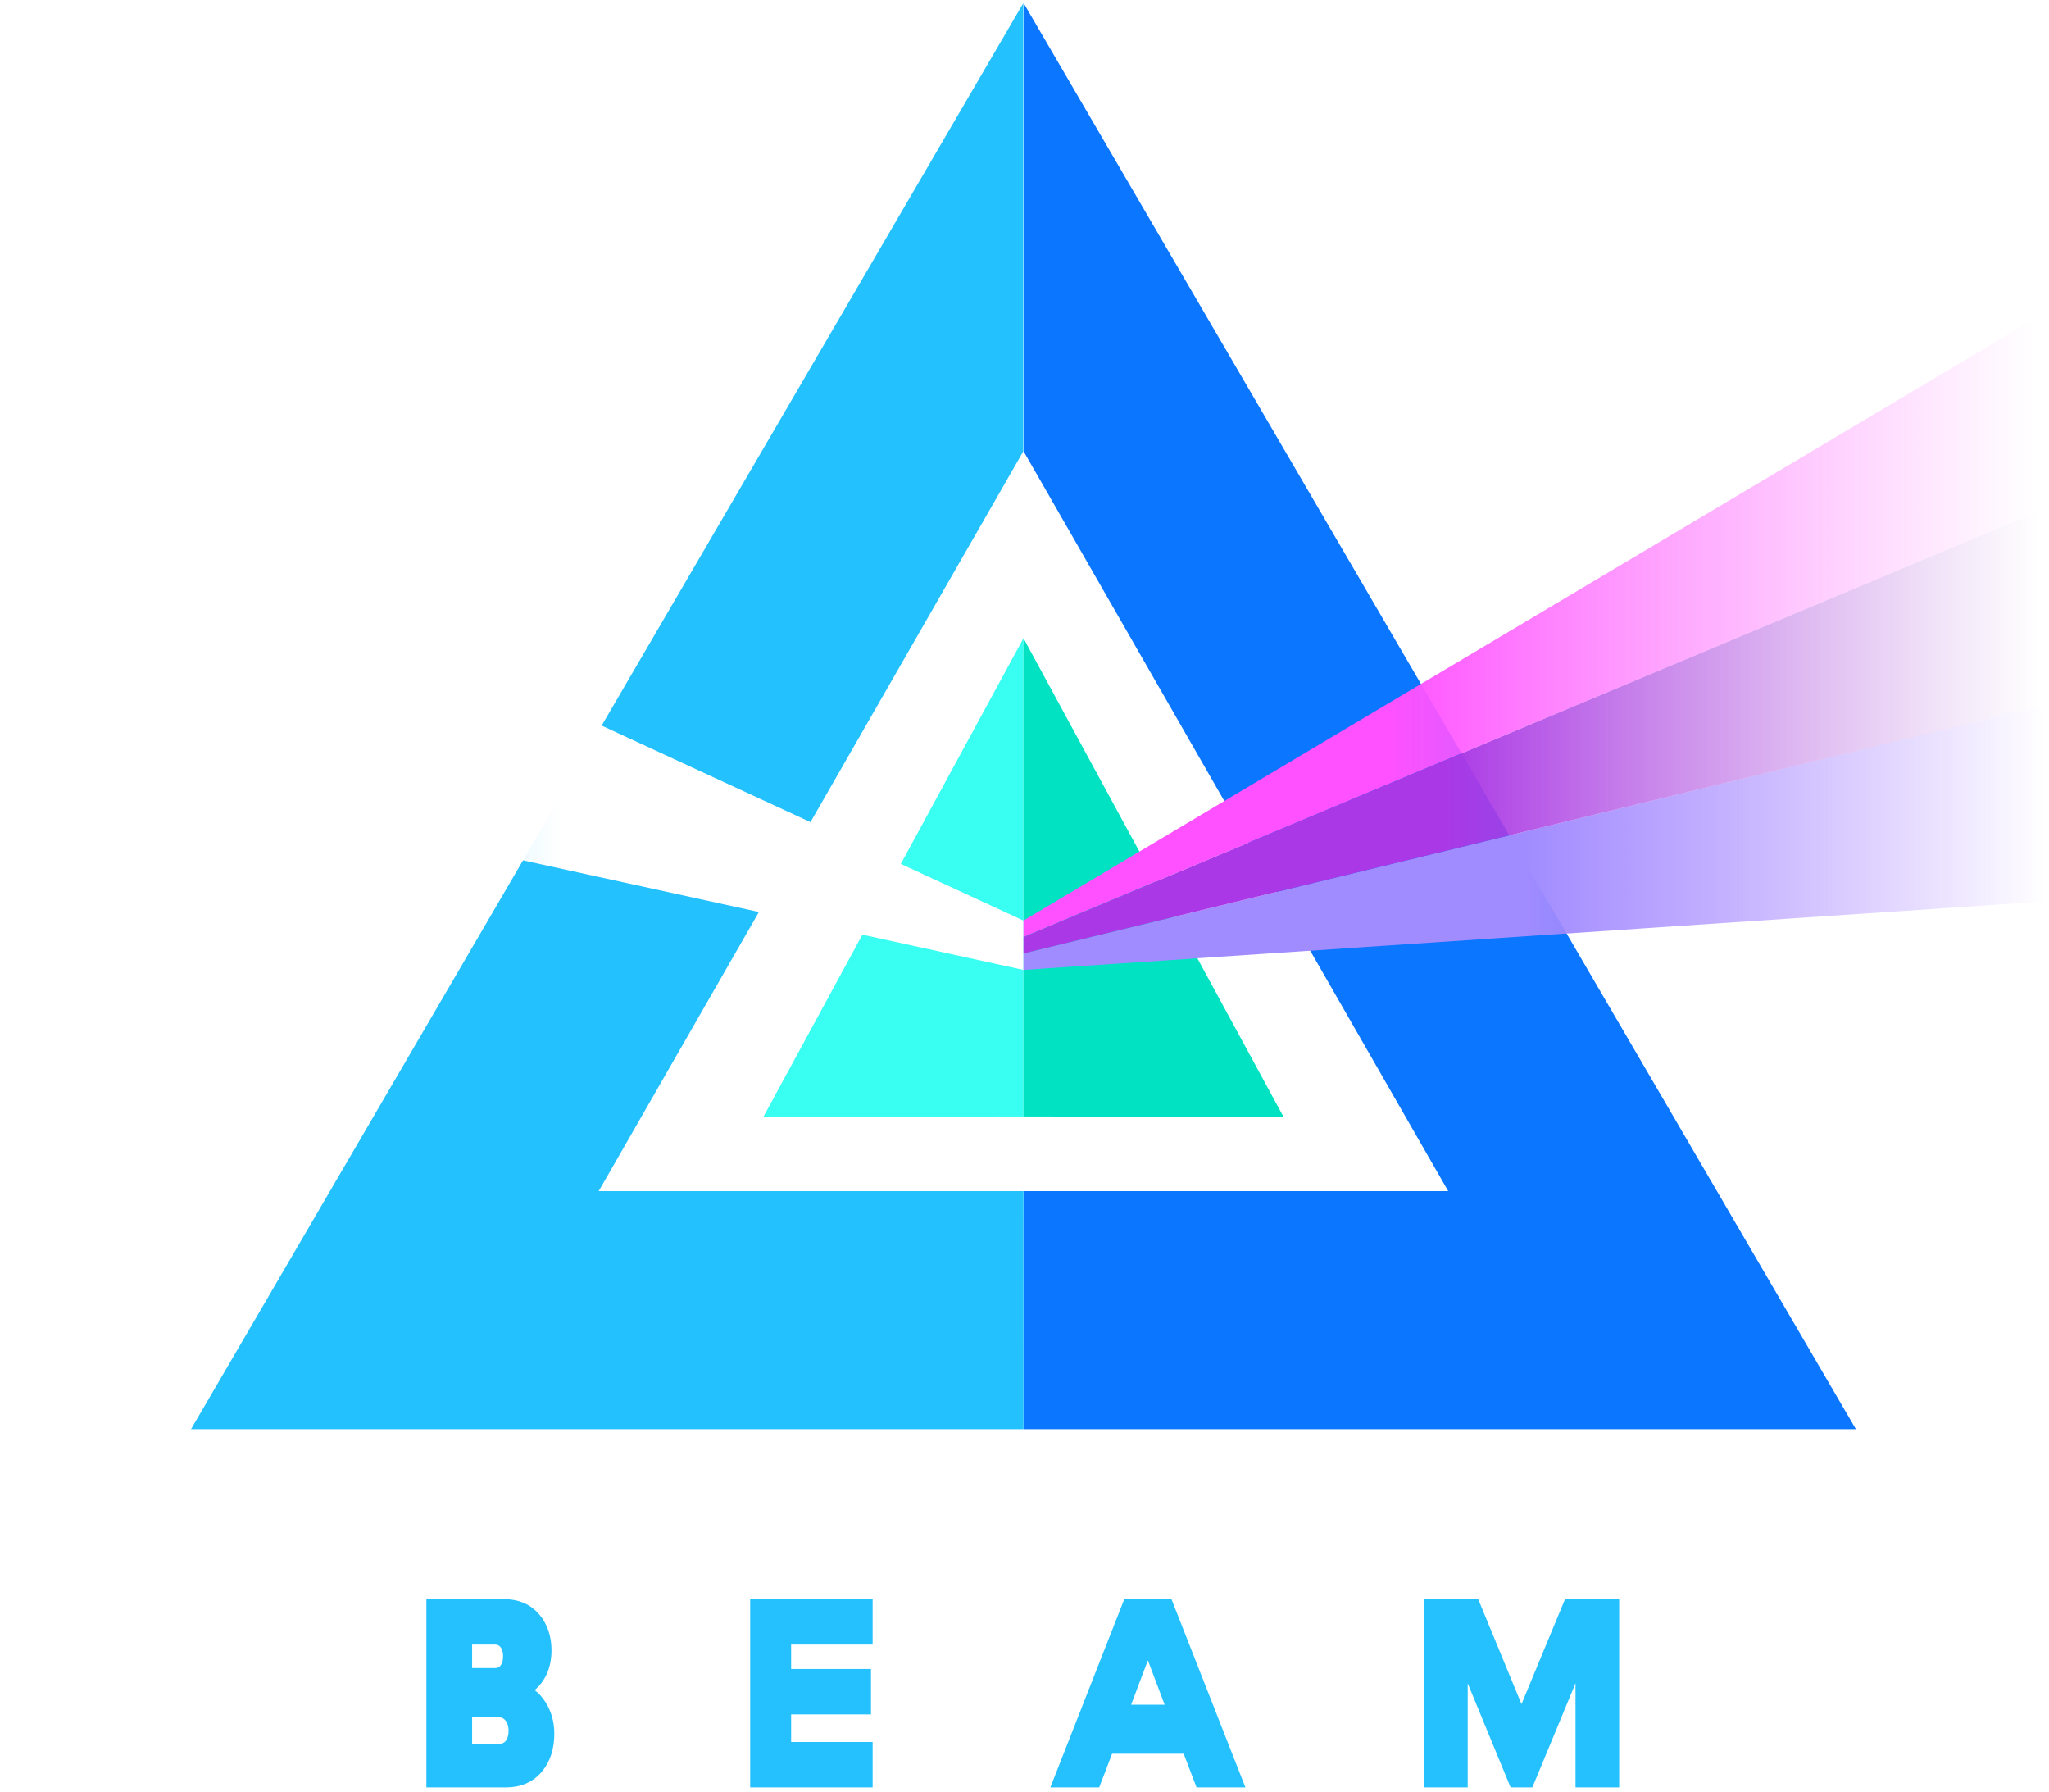
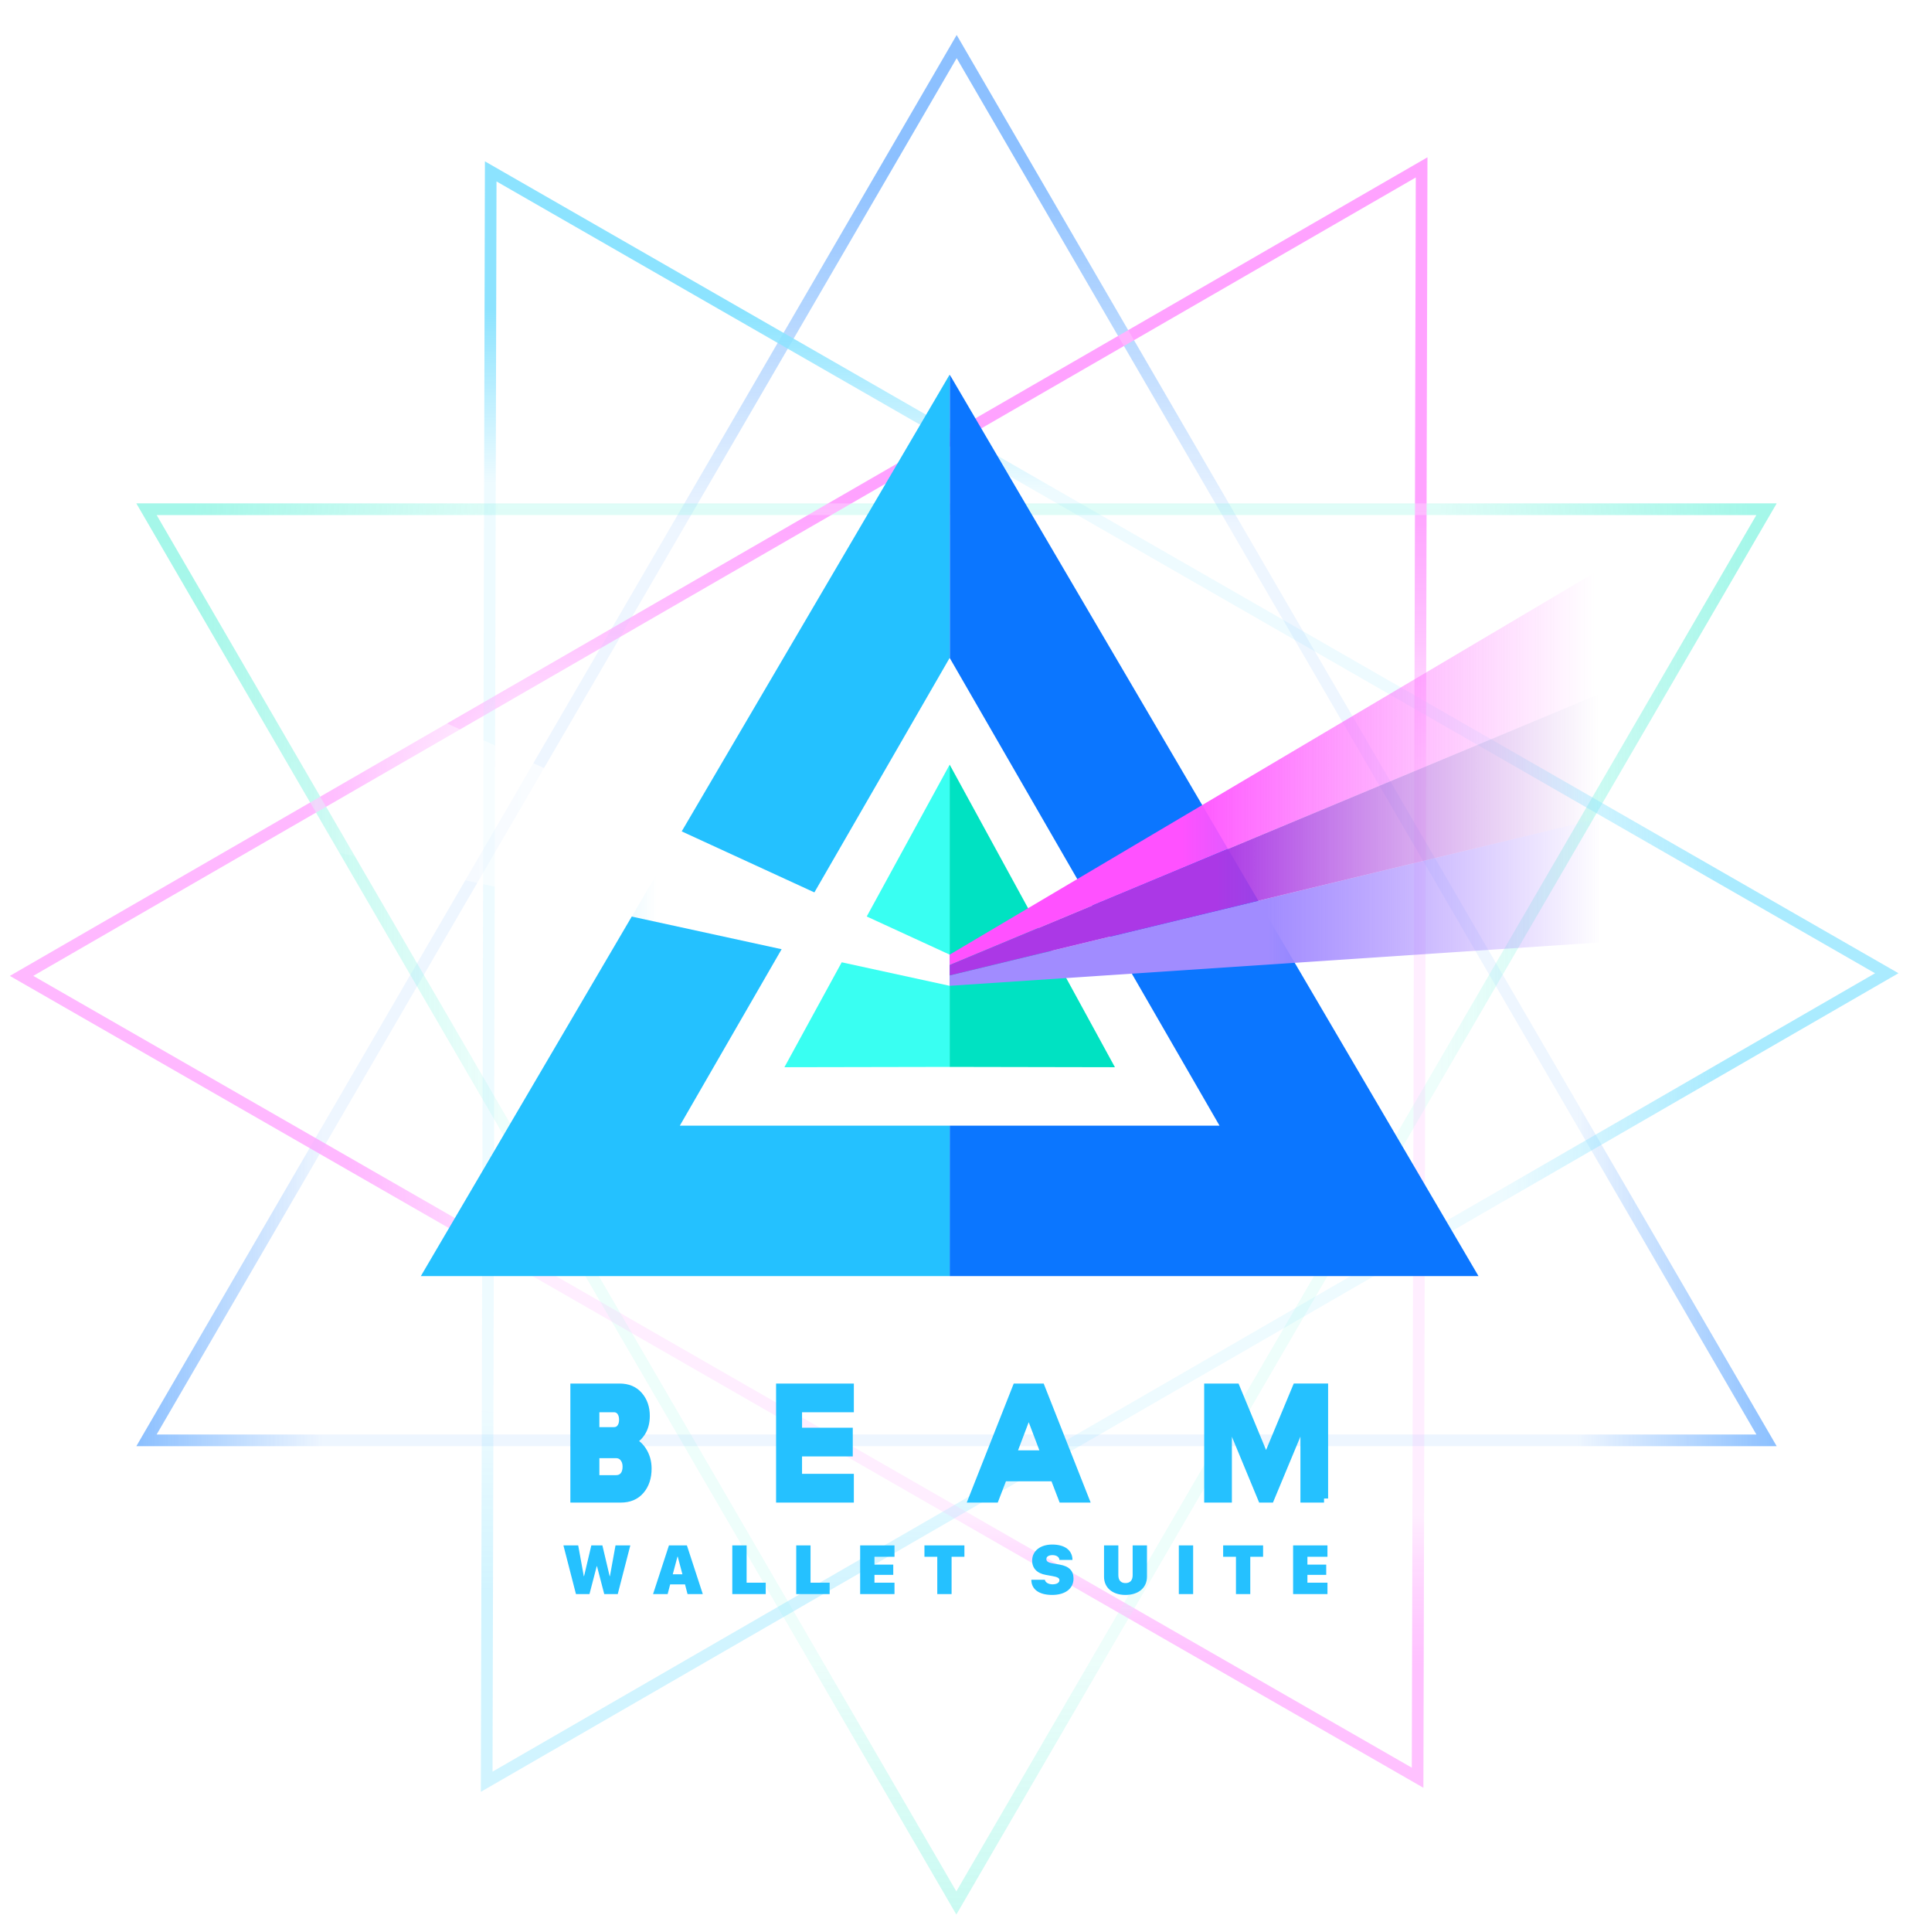
- <svg xmlns="http://www.w3.org/2000/svg" width="159" height="139" viewBox="0 0 159 139">
+ <svg xmlns="http://www.w3.org/2000/svg" width="165" height="166" viewBox="0 0 165 166">
  <defs>
-     <linearGradient id="prefix__a" x1=".027%" x2="54.787%" y1="50.232%" y2="50.232%">
-       <stop offset="0%" stop-color="#FFF" stop-opacity="0" />
-       <stop offset="100%" stop-color="#FFF" />
+     <linearGradient x1="50%" y1="8.953%" x2="50%" y2="88.548%" id="a">
+       <stop stop-color="#0073FF" offset="0%" />
+       <stop stop-color="#0073FF" stop-opacity=".15" offset="32.564%" />
+       <stop stop-color="#0073FF" stop-opacity=".15" offset="100%" />
    </linearGradient>
-     <linearGradient id="prefix__b" x1="99.383%" x2="35.802%" y1="49.833%" y2="49.833%">
-       <stop offset="0%" stop-color="#FD76FD" stop-opacity="0" />
-       <stop offset="100%" stop-color="#FF51FF" />
+     <linearGradient x1="0%" y1="98.33%" x2="100%" y2="98.33%" id="b">
+       <stop stop-color="#0073FF" offset="0%" />
+       <stop stop-color="#0073FF" stop-opacity="0" offset="11.179%" />
+       <stop stop-color="#0073FF" stop-opacity="0" offset="87.993%" />
+       <stop stop-color="#0073FF" offset="100%" />
    </linearGradient>
-     <linearGradient id="prefix__c" x1="100.434%" x2="48.938%" y1="50.114%" y2="50.114%">
-       <stop offset="0%" stop-color="#9D6EFF" stop-opacity="0" />
-       <stop offset="100%" stop-color="#A18CFF" />
+     <linearGradient x1="50%" y1="-2.205%" x2="50%" y2="101.952%" id="c">
+       <stop stop-color="#00E8C1" stop-opacity=".5" offset="0%" />
+       <stop stop-color="#00E8C1" stop-opacity=".15" offset="19.89%" />
+       <stop stop-color="#00E8C1" stop-opacity=".15" offset="80.309%" />
+       <stop stop-color="#00E8C1" stop-opacity=".3" offset="100%" />
    </linearGradient>
-     <linearGradient id="prefix__d" x1="99.909%" x2="41.056%" y1="50.24%" y2="50.24%">
-       <stop offset="0%" stop-color="#AE60D6" stop-opacity="0" />
-       <stop offset="100%" stop-color="#AB38E6" />
+     <linearGradient x1="1.411%" y1="97.648%" x2="96.841%" y2="97.648%" id="d">
+       <stop stop-color="#00E8C1" stop-opacity=".7" offset="0%" />
+       <stop stop-color="#00E8C1" stop-opacity="0" offset="19.89%" />
+       <stop stop-color="#00E8C1" stop-opacity="0" offset="80.309%" />
+       <stop stop-color="#00E8C1" stop-opacity=".7" offset="100%" />
+     </linearGradient>
+     <linearGradient x1="79.748%" y1="32.425%" x2="30.017%" y2="104.694%" id="e">
+       <stop stop-color="#00C2FF" offset="0%" />
+       <stop stop-color="#00C2FF" stop-opacity=".15" offset="13.495%" />
+       <stop stop-color="#00C2FF" stop-opacity=".15" offset="85.83%" />
+       <stop stop-color="#00C2FF" stop-opacity=".4" offset="100%" />
+     </linearGradient>
+     <linearGradient x1="94.89%" y1="85.627%" x2="82.343%" y2="79.403%" id="f">
+       <stop stop-color="#00C2FF" stop-opacity=".7" offset="0%" />
+       <stop stop-color="#00C2FF" stop-opacity="0" offset="100%" />
+     </linearGradient>
+     <linearGradient x1="69.669%" y1="23.078%" x2="25.107%" y2="89.264%" id="g">
+       <stop stop-color="#FF39FF" stop-opacity=".7" offset="0%" />
+       <stop stop-color="#F0F" stop-opacity=".15" offset="12.774%" />
+       <stop stop-color="#F0F" stop-opacity=".15" offset="76.954%" />
+       <stop stop-color="#FF31FF" offset="100%" />
+     </linearGradient>
+     <linearGradient x1="76.29%" y1="75.767%" x2="86.389%" y2="80.808%" id="h">
+       <stop stop-color="#F0F" stop-opacity="0" offset="0%" />
+       <stop stop-color="#FF2CFF" stop-opacity=".7" offset="100%" />
+     </linearGradient>
+     <linearGradient x1=".027%" y1="50.232%" x2="54.787%" y2="50.232%" id="i">
+       <stop stop-color="#FFF" stop-opacity="0" offset="0%" />
+       <stop stop-color="#FFF" offset="100%" />
+     </linearGradient>
+     <linearGradient x1="99.383%" y1="49.833%" x2="35.802%" y2="49.833%" id="j">
+       <stop stop-color="#FD76FD" stop-opacity="0" offset="0%" />
+       <stop stop-color="#FF51FF" offset="100%" />
+     </linearGradient>
+     <linearGradient x1="100.434%" y1="50.114%" x2="48.938%" y2="50.114%" id="k">
+       <stop stop-color="#9D6EFF" stop-opacity="0" offset="0%" />
+       <stop stop-color="#A18CFF" offset="100%" />
+     </linearGradient>
+     <linearGradient x1="99.909%" y1="50.24%" x2="41.056%" y2="50.24%" id="l">
+       <stop stop-color="#AE60D6" stop-opacity="0" offset="0%" />
+       <stop stop-color="#AB38E6" offset="100%" />
    </linearGradient>
  </defs>
-   <g fill="none">
-     <path fill="#0B76FF" d="M64.599 92.169L97.555 92.169 64.608 34.776 64.608 34.776 64.608 0 129.19 110.637 64.595 110.637z" transform="translate(14.824 .242)" />
-     <path fill="#24C1FF" d="M64.595 92.169L31.634 92.169 64.582 34.776 64.582 34.776 64.582 0 0 110.637 64.595 110.637z" transform="translate(14.824 .242)" />
-     <path fill="#25C1FF" stroke="#25C1FF" d="M39.252 138.175h-5.666v-13.61H39.1c.998 0 1.78.33 2.346.989.566.66.849 1.486.849 2.48 0 .816-.188 1.506-.563 2.07-.376.565-.838.915-1.388 1.051.606.11 1.119.487 1.539 1.133.42.646.63 1.384.63 2.214 0 1.088-.288 1.973-.866 2.653-.577.68-1.375 1.02-2.395 1.02zm-.852-8.26c.355 0 .633-.13.835-.391.202-.262.302-.599.302-1.013 0-.424-.1-.767-.302-1.028-.202-.261-.48-.392-.835-.392h-2.264v2.824H38.4zm.235 5.897c.417 0 .742-.136.976-.409.234-.273.352-.654.352-1.144 0-.434-.118-.798-.352-1.093-.234-.295-.56-.443-.976-.443h-2.499v3.09h2.5zm28.58 2.363h-8.502v-13.61h8.502v2.526H60.89v2.894h6.196v2.525H60.89v3.138h6.326v2.527zm28.695 0h-2.714l-1-2.612h-6.244l-1 2.612h-2.714l5.346-13.61h2.98l5.346 13.61zm-4.812-5.415l-2.024-5.363-2.024 5.363h4.048zm34.048 5.415h-2.388v-10.1l-4.183 10.1h-1.02l-4.163-10.1v10.1h-2.388v-13.61h3.367l3.694 8.958 3.714-8.959h3.367v13.611z" />
-     <path fill="#39FFF2" d="M79.419 49.515L79.419 86.617 59.234 86.655z" />
-     <path fill="#00E2C2" d="M79.419 49.515L79.419 86.617 99.605 86.655z" />
-     <path fill="url(#prefix__a)" d="M0.293 34.852L79.419 71.422 79.419 75.249 0.293 57.929z" />
-     <path fill="url(#prefix__b)" d="M158.707 24.233L79.419 71.422 79.419 72.698 158.707 39.465z" />
-     <path fill="url(#prefix__c)" d="M158.707 69.934L79.419 75.249 79.419 73.973 158.707 54.702z" />
-     <path fill="url(#prefix__d)" d="M158.707 39.465L79.419 72.698 79.419 73.973 158.707 54.702z" />
+   <g fill="none" fill-rule="evenodd">
+     <g opacity=".45">
+       <path stroke="url(#a)" d="m69.626 0 69.599 119.753H0z" transform="translate(12.59 4.002)" />
+       <path stroke="url(#b)" d="m69.626 0 69.599 119.753H0z" transform="translate(12.59 4.002)" />
+       <path stroke="url(#c)" style="mix-blend-mode:lighten" transform="rotate(-180 75.907 81.753)" d="m69.626 0 69.599 119.753H0z" />
+       <path stroke="url(#d)" style="mix-blend-mode:lighten" transform="rotate(-180 75.907 81.753)" d="m69.626 0 69.599 119.753H0z" />
+       <g>
+         <path stroke="url(#e)" transform="rotate(-30 43.753 110.133)" d="m90.087 26.718 69.454 119.653H20.606z" />
+         <path stroke="url(#f)" transform="rotate(-30 43.753 110.133)" d="m90.087 26.718 69.454 119.653H20.606z" />
+       </g>
+       <g>
+         <path stroke="url(#g)" style="mix-blend-mode:lighten" transform="rotate(150 89.073 93.984)" d="m90.087 26.718 69.454 119.653H20.606z" />
+         <path stroke="url(#h)" style="mix-blend-mode:lighten" transform="rotate(150 89.073 93.984)" d="m90.087 26.718 69.454 119.653H20.606z" />
+       </g>
+     </g>
+     <g fill-rule="nonzero">
+       <path fill="#0B76FF" d="M81.617 96.718h23.188L81.623 56.54V32.196l45.44 77.45H81.613z" />
+       <path fill="#24C1FF" d="M81.614 96.718h-23.19L81.606 56.54V32.196l-45.44 77.45h45.448z" />
+       <path fill="#39FFF2" d="M81.614 65.699V91.67l-14.202.027z" />
+       <path fill="#00E2C2" d="M81.614 65.699V91.67l14.202.027z" />
+       <path fill="url(#i)" d="m0 24.228 55.672 25.6v2.679L0 40.382z" transform="translate(25.943 32.196)" />
+       <path fill="url(#j)" d="M111.457 16.794 55.672 49.828v.893l55.785-23.264z" transform="translate(25.943 32.196)" />
+       <path fill="url(#k)" d="m111.457 48.787-55.785 3.72v-.893l55.785-13.49z" transform="translate(25.943 32.196)" />
+       <path fill="url(#l)" d="M111.457 27.457 55.672 50.721v.893l55.785-13.49z" transform="translate(25.943 32.196)" />
+       <path d="M53.353 128.754h-3.986v-9.528h3.88c.701 0 1.252.23 1.65.693.398.461.597 1.04.597 1.735 0 .572-.132 1.055-.396 1.45s-.59.64-.976.736c.426.076.787.34 1.083.793.295.452.443.969.443 1.55 0 .761-.203 1.38-.609 1.856-.406.477-.968.715-1.686.715zm-.6-5.782c.25 0 .446-.091.588-.275.142-.183.213-.418.213-.708 0-.297-.071-.537-.213-.72a.702.702 0 0 0-.587-.274H51.16v1.977h1.593zm.166 4.127c.293 0 .522-.095.687-.286.165-.19.248-.458.248-.8 0-.304-.083-.56-.248-.766-.165-.206-.394-.31-.687-.31h-1.758v2.162h1.758zm20.11 1.655h-5.983v-9.528h5.983v1.769h-4.451v2.025h4.359v1.768h-4.36v2.197h4.452v1.769zm20.188 0h-1.91l-.702-1.829H86.21l-.704 1.829h-1.91l3.762-9.528h2.097l3.762 9.528zm-3.386-3.791-1.424-3.754-1.423 3.754h2.847zm23.956 3.79h-1.68v-7.07l-2.943 7.07h-.718l-2.929-7.07v7.07h-1.68v-9.527h2.369l2.599 6.271 2.613-6.272h2.369v9.53-.001z" stroke="#25C1FF" stroke-width=".7" fill="#25C1FF" />
+       <path d="m50.659 136.967.623-2.396h.023l.624 2.396h1.16l1.08-4.185h-1.272l-.481 2.645h-.023l-.624-2.645h-.951l-.624 2.645h-.023l-.481-2.645h-1.27l1.078 4.185h1.16zm6.717 0 .218-.833h1.276l.217.833h1.311l-1.366-4.185h-1.543l-1.366 4.185h1.253zm1.27-1.7h-.829l.404-1.52h.023l.403 1.52zm7.16 1.7v-.978h-1.643v-3.207h-1.23v4.185h2.872zm5.493 0v-.978h-1.642v-3.207h-1.23v4.185H71.3zm5.574 0v-.978h-1.722v-.673h1.615v-.881h-1.615v-.676h1.722v-.977h-2.952v4.185h2.952zm4.906 0v-3.208h1.102v-.977h-3.435v.977h1.103v3.208h1.23zm8.649.072c1.114 0 1.83-.545 1.83-1.4 0-.679-.38-1.065-1.192-1.207l-.574-.1c-.398-.068-.569-.172-.569-.373 0-.209.203-.342.525-.342.33 0 .59.154.598.414h1.122c-.006-.811-.63-1.322-1.743-1.322-.998 0-1.723.534-1.723 1.38 0 .656.418 1.097 1.186 1.23l.555.1c.45.08.603.164.603.359 0 .203-.227.35-.595.35-.33 0-.62-.156-.655-.394h-1.163c.002.835.673 1.305 1.795 1.305zm6.297 0c1.105 0 1.845-.609 1.845-1.563v-2.694h-1.23v2.558c0 .44-.218.681-.615.681s-.615-.24-.615-.681v-2.558h-1.23v2.694c0 .954.74 1.563 1.845 1.563zm5.813-.072v-4.185h-1.23v4.185h1.23zm4.91 0v-3.208h1.102v-.977h-3.433v.977h1.101v3.208h1.23zm6.634 0v-.978h-1.723v-.673h1.616v-.881h-1.616v-.676h1.722v-.977h-2.952v4.185h2.953z" fill="#25C1FF" />
+     </g>
  </g>
</svg>
